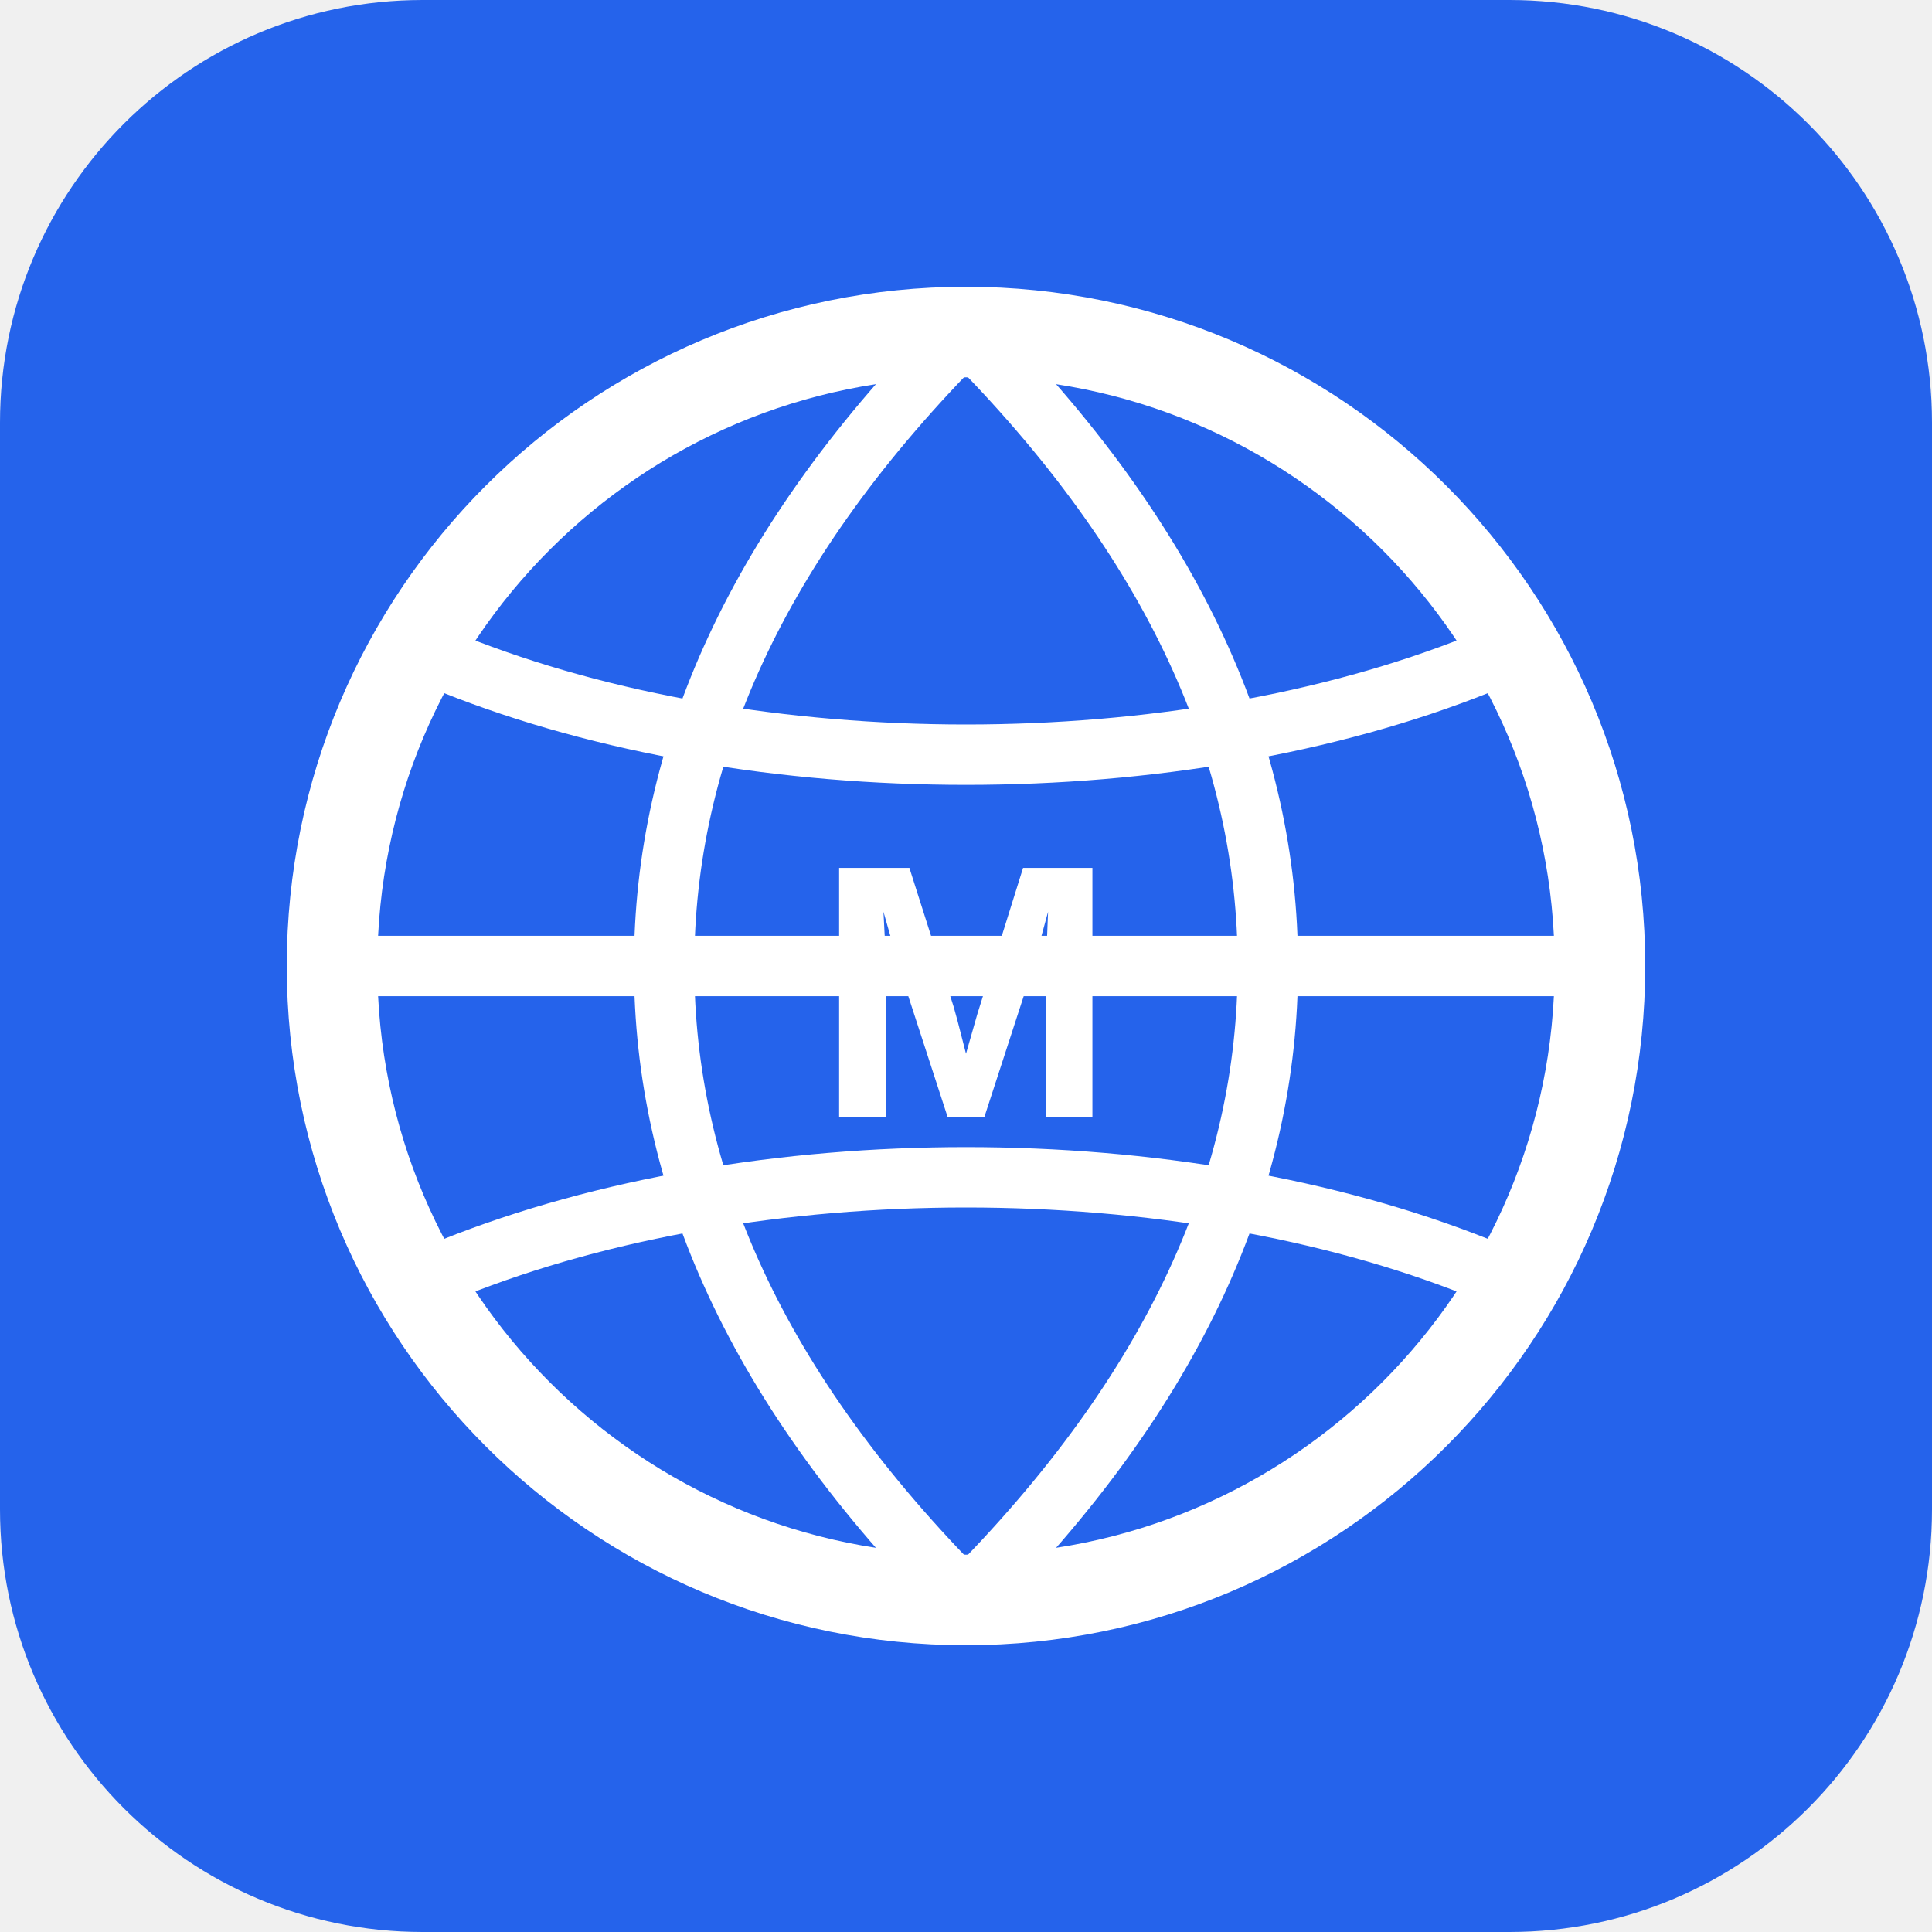
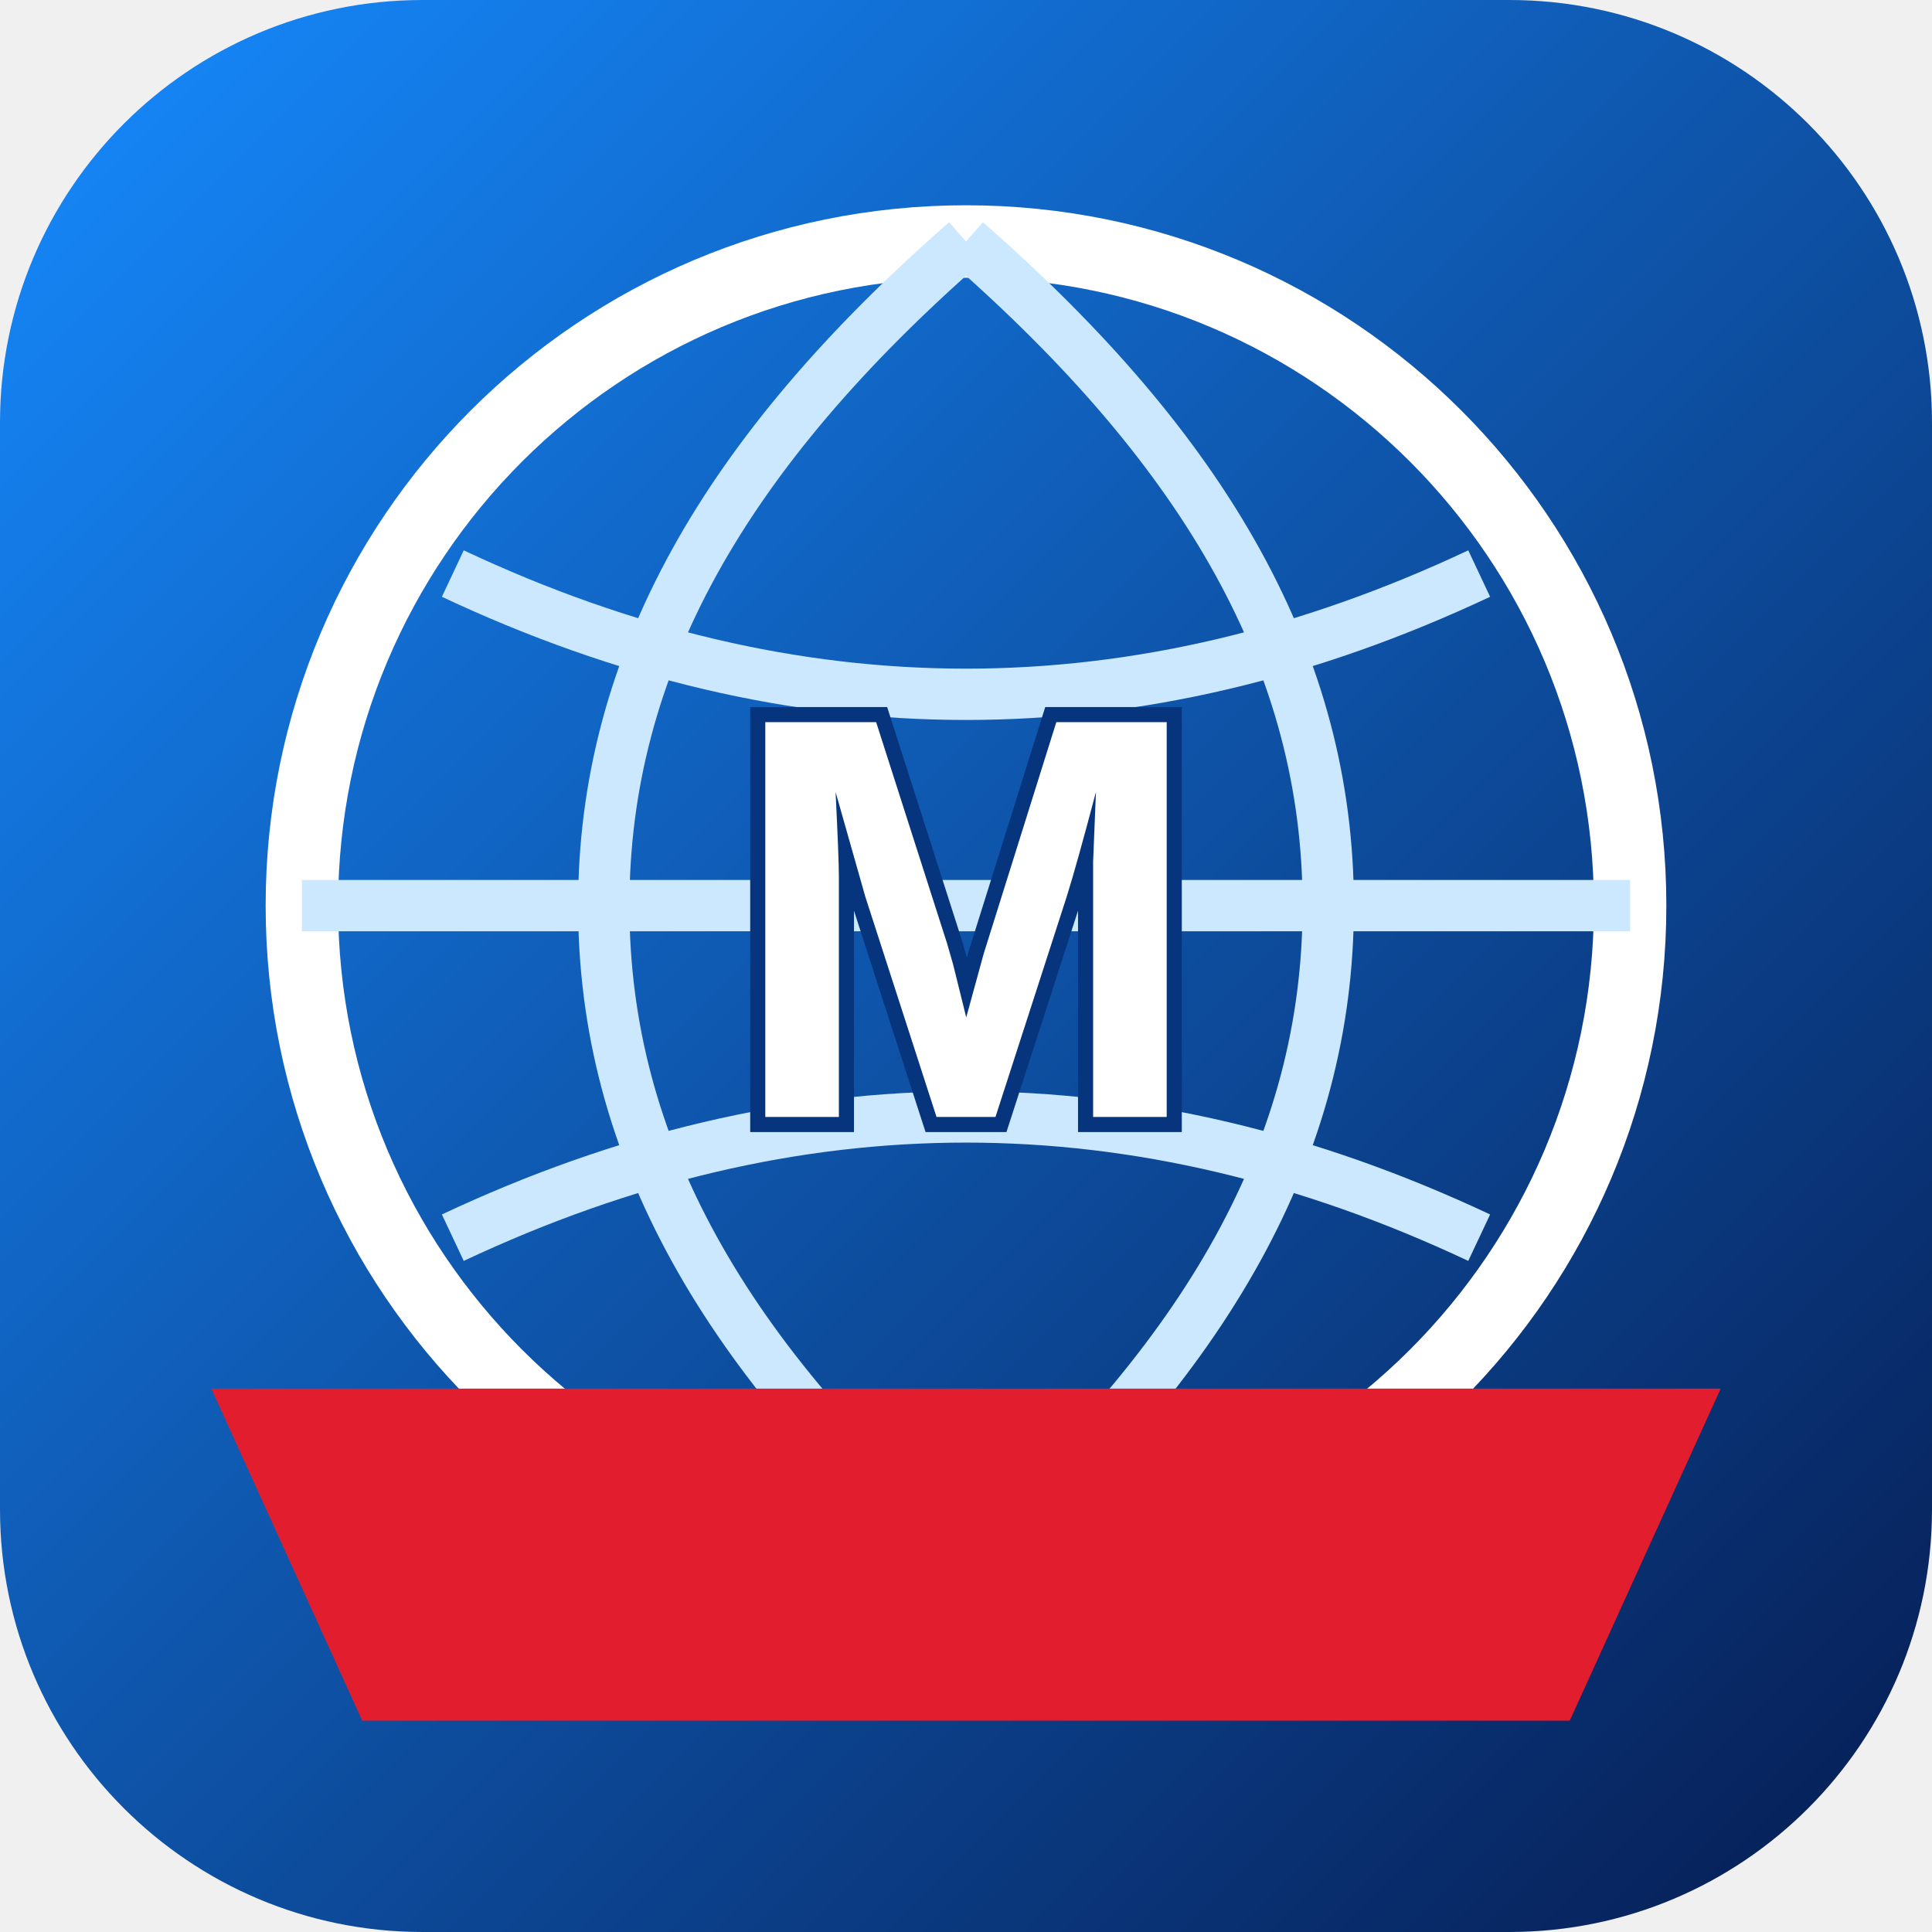
<svg xmlns="http://www.w3.org/2000/svg" viewBox="0 0 64 64">
-   <rect width="64" height="64" rx="14" fill="#2563eb" />
-   <circle cx="32" cy="32" r="21" fill="none" stroke="#fff" stroke-width="3" />
-   <path d="M11 32h42M32 11c7 7 10 14 10 21s-3 14-10 21M32 11c-7 7-10 14-10 21s3 14 10 21M15 22c10 4 24 4 34 0M15 42c10-4 24-4 34 0" fill="none" stroke="#fff" stroke-width="2" />
-   <text x="32" y="37" text-anchor="middle" font-family="Arial,sans-serif" font-size="12" font-weight="700" fill="#fff">M</text>
+   <defs>
+     <linearGradient id="b" x1="0" y1="0" x2="1" y2="1">
+       <stop stop-color="#168bff" />
+       <stop offset="1" stop-color="#061b50" />
+     </linearGradient>
+   </defs>
+   <rect width="64" height="64" rx="14" fill="url(#b)" />
+   <circle cx="32" cy="30" r="22" fill="none" stroke="#fff" stroke-width="2.4" />
+   <path d="M10 30h44M32 8c-8 7-12 14-12 22s4 15 12 22M32 8c8 7 12 14 12 22s-4 15-12 22M15 19q17 8 34 0M15 41q17-8 34 0" fill="none" stroke="#cce8ff" stroke-width="1.7" />
+   <path d="M7 46L57 46 52 57 12 57Z" fill="#e11d2e" />
+   <text x="32" y="37" text-anchor="middle" font-family="Arial,sans-serif" font-size="19" font-weight="900" fill="#fff" stroke="#06347d" stroke-width="1" paint-order="stroke">M</text>
</svg>
